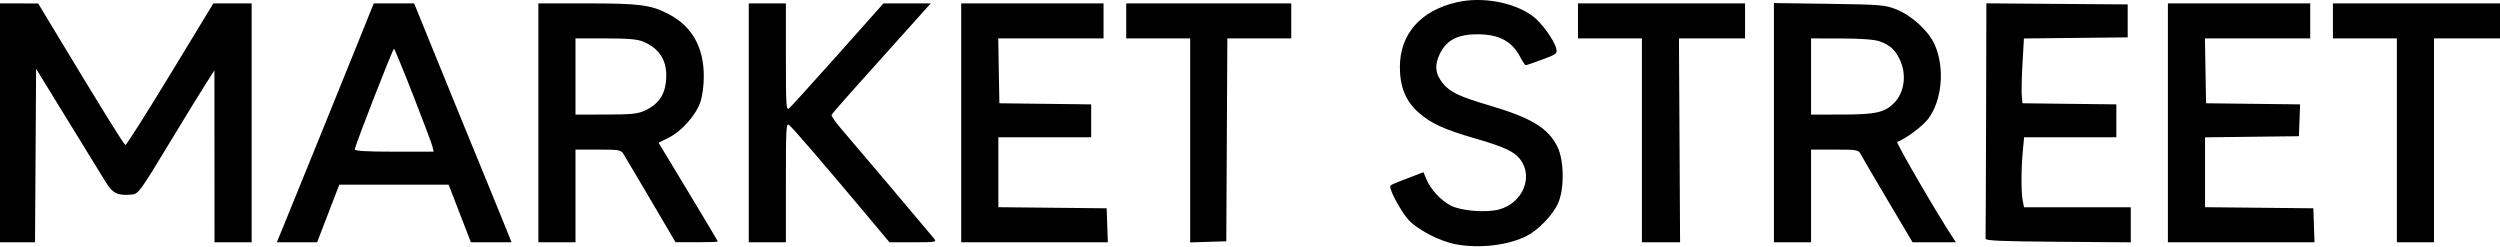
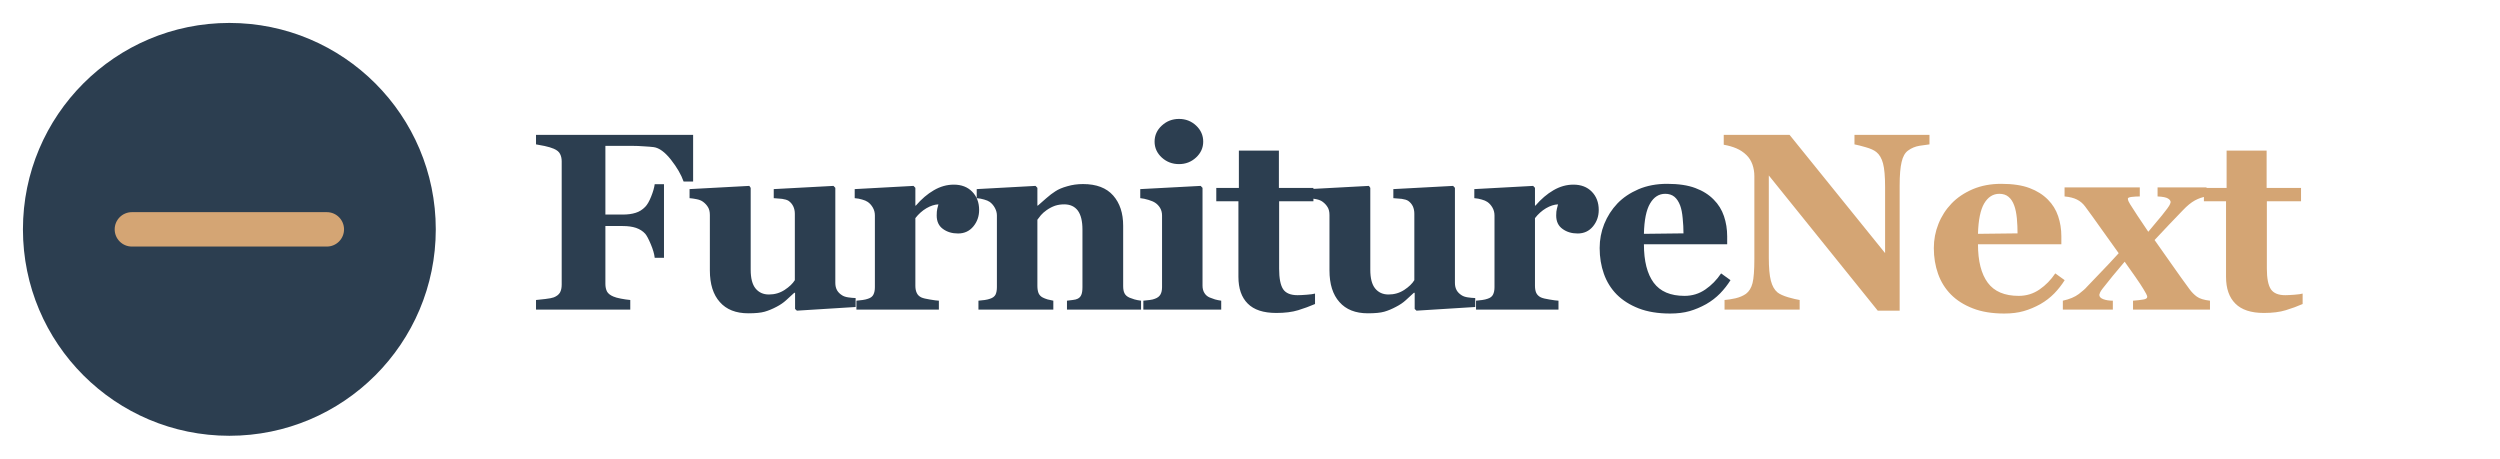
- <svg xmlns="http://www.w3.org/2000/svg" width="132" height="13" viewBox="0 0 132 13" fill="none">
-   <path fill-rule="evenodd" clip-rule="evenodd" d="M76.935 0.116C75.003 0.556 73.912 1.796 73.914 3.55C73.915 4.6 74.225 5.346 74.905 5.945C75.558 6.518 76.243 6.833 77.859 7.301C79.405 7.75 79.936 7.992 80.254 8.396C80.984 9.323 80.405 10.722 79.152 11.059C78.477 11.242 77.15 11.137 76.609 10.859C76.086 10.591 75.54 10.004 75.317 9.471L75.159 9.093L74.473 9.355C73.422 9.756 73.406 9.764 73.406 9.874C73.406 10.113 73.973 11.148 74.335 11.57C74.793 12.104 76.006 12.739 76.879 12.901C78.123 13.131 79.641 12.951 80.608 12.459C81.219 12.147 81.982 11.358 82.26 10.747C82.603 9.998 82.591 8.485 82.237 7.76C81.75 6.763 80.871 6.227 78.641 5.568C77.066 5.102 76.584 4.876 76.201 4.421C75.777 3.918 75.727 3.437 76.035 2.817C76.385 2.113 76.978 1.81 78.007 1.81C79.155 1.81 79.841 2.179 80.28 3.033C80.395 3.258 80.521 3.441 80.56 3.441C80.599 3.441 80.993 3.307 81.434 3.143C82.186 2.864 82.234 2.827 82.172 2.572C82.061 2.113 81.379 1.175 80.908 0.835C79.911 0.114 78.26 -0.185 76.935 0.116ZM0 6.485V12.792H0.925H1.849L1.878 8.211L1.906 3.631L3.594 6.379C4.523 7.89 5.429 9.364 5.608 9.655C5.955 10.216 6.236 10.344 6.962 10.272C7.305 10.238 7.391 10.12 8.868 7.682C9.719 6.276 10.619 4.808 10.869 4.42L11.322 3.713L11.324 8.252L11.327 12.792H12.307H13.287V6.485V0.179H12.277H11.267L8.985 3.931C7.731 5.995 6.667 7.671 6.622 7.655C6.539 7.627 5.474 5.912 3.245 2.22L2.015 0.182L1.007 0.181L0 0.179V6.485ZM19.023 1.946C18.048 4.364 15.584 10.436 15.052 11.732L14.616 12.792H15.68H16.744L17.33 11.27L17.916 9.749L20.802 9.751L23.688 9.752L24.276 11.272L24.863 12.792H25.935H27.007L26.781 12.221C26.657 11.907 26.224 10.843 25.818 9.856C24.981 7.823 23.805 4.944 22.651 2.109L21.866 0.179H20.801H19.735L19.023 1.946ZM28.426 6.485V12.792H29.406H30.386V10.345V7.899H31.582C32.704 7.899 32.786 7.914 32.929 8.144C33.013 8.278 33.663 9.378 34.375 10.588L35.668 12.788L36.785 12.79C37.399 12.791 37.901 12.774 37.901 12.751C37.901 12.729 37.197 11.547 36.336 10.124L34.772 7.537L35.299 7.275C35.995 6.929 36.748 6.08 36.981 5.381C37.092 5.048 37.164 4.497 37.161 3.998C37.154 2.486 36.533 1.391 35.323 0.754C34.375 0.256 33.798 0.179 30.98 0.179H28.426V6.485ZM39.535 6.485V12.792H40.515H41.495V9.625C41.495 6.687 41.508 6.47 41.676 6.608C41.873 6.771 43.513 8.675 45.62 11.188L46.965 12.792H48.219C49.395 12.792 49.463 12.78 49.323 12.602C49.107 12.329 45.041 7.523 44.406 6.79C44.111 6.45 43.886 6.124 43.907 6.066C43.939 5.979 45.051 4.728 48.777 0.587L49.144 0.179H47.896H46.648L44.248 2.874C42.927 4.355 41.768 5.634 41.671 5.714C41.51 5.848 41.495 5.623 41.495 3.019V0.179H40.515H39.535V6.485ZM50.752 6.485V12.792H54.623H58.494L58.462 11.895L58.431 10.998L55.572 10.969L52.713 10.94V9.093V7.247H55.163H57.614V6.379V5.511L55.191 5.482L52.767 5.453L52.737 3.74L52.707 2.028H55.487H58.267V1.103V0.179H54.51H50.752V6.485ZM59.465 1.103V2.028H61.154H62.842V7.414V12.8L63.795 12.769L64.748 12.738L64.776 7.383L64.804 2.028H66.491H68.178V1.103V0.179H63.822H59.465V1.103ZM83.317 1.103V2.028H85.005H86.693V7.41V12.792H87.701H88.708L88.679 7.41L88.649 2.028H90.394H92.139V1.103V0.179H87.728H83.317V1.103ZM93.663 6.476V12.792H94.644H95.624V10.345V7.899H96.872C98.058 7.899 98.127 7.911 98.246 8.144C98.316 8.278 98.96 9.379 99.678 10.59L100.985 12.792H102.129H103.273L103.076 12.493C102.228 11.201 100.089 7.518 100.171 7.491C100.588 7.352 101.504 6.676 101.799 6.288C102.539 5.317 102.697 3.609 102.161 2.379C101.84 1.642 100.951 0.821 100.116 0.491C99.531 0.26 99.298 0.241 96.577 0.202L93.663 0.161V6.476ZM104.865 6.321C104.856 9.701 104.844 12.527 104.838 12.602C104.829 12.707 105.675 12.744 108.666 12.766L112.505 12.795V11.869V10.943H109.687H106.869L106.801 10.604C106.713 10.168 106.715 8.92 106.804 7.981L106.873 7.247H109.308H111.743V6.379V5.511L109.265 5.482L106.787 5.453L106.75 5.072C106.729 4.863 106.746 4.093 106.788 3.361L106.863 2.031L109.602 2.002L112.342 1.973V1.103V0.233L108.611 0.205L104.881 0.176L104.865 6.321ZM114.465 6.485V12.792H118.336H122.207L122.175 11.895L122.144 10.998L119.285 10.969L116.426 10.94V9.095V7.251L118.903 7.221L121.381 7.192L121.413 6.352L121.445 5.511L118.962 5.482L116.48 5.453L116.45 3.74L116.42 2.028H119.2H121.98V1.103V0.179H118.223H114.465V6.485ZM123.178 1.103V2.028H124.866H126.554V7.41V12.792H127.535H128.515V7.41V2.028H130.257H132V1.103V0.179H127.589H123.178V1.103ZM33.955 2.196C34.773 2.537 35.178 3.126 35.178 3.972C35.178 4.915 34.836 5.476 34.035 5.845C33.674 6.011 33.321 6.046 31.993 6.048L30.386 6.051V4.039V2.028H31.969C33.151 2.028 33.654 2.07 33.955 2.196ZM99.252 2.185C99.795 2.378 100.075 2.636 100.32 3.169C100.669 3.927 100.56 4.835 100.055 5.385C99.551 5.934 99.084 6.046 97.285 6.048L95.624 6.051V4.039V2.028L97.23 2.032C98.298 2.035 98.976 2.087 99.252 2.185ZM21.822 5.046C22.353 6.406 22.812 7.628 22.842 7.763L22.897 8.008H20.815C19.358 8.008 18.733 7.971 18.733 7.887C18.733 7.716 20.736 2.572 20.802 2.574C20.832 2.574 21.291 3.687 21.822 5.046Z" fill="black" />
+ <svg xmlns="http://www.w3.org/2000/svg" width="218" height="40" viewBox="0 0 218 40" role="img" aria-label="Furniture Next" fill="none">
+   <circle cx="20" cy="20" r="18" fill="#2C3E50" />
+   <rect x="10" y="18.5" width="20" height="3" rx="1.5" fill="#D4A574" />
+   <path fill="#2C3E50" d="M60.44 15.83H59.61Q59.3 14.94 58.51 13.93Q57.72 12.93 57.01 12.83Q56.69 12.79 56.15 12.76Q55.61 12.72 55.16 12.72H52.79V18.71H54.3Q54.95 18.71 55.42 18.56Q55.89 18.42 56.26 18.04Q56.53 17.77 56.78 17.14Q57.03 16.52 57.09 16.06H57.9V22.48H57.09Q57.04 21.99 56.75 21.3Q56.46 20.61 56.26 20.38Q55.95 20.04 55.46 19.87Q54.98 19.71 54.3 19.71H52.79V24.75Q52.79 25.14 52.93 25.42Q53.08 25.69 53.49 25.86Q53.72 25.96 54.14 26.04Q54.55 26.12 54.96 26.16V27H46.74V26.16Q47.05 26.13 47.57 26.07Q48.08 26.01 48.29 25.93Q48.67 25.78 48.83 25.51Q48.98 25.24 48.98 24.82V14.07Q48.98 13.7 48.84 13.43Q48.71 13.15 48.29 12.97Q47.99 12.84 47.49 12.73Q47 12.63 46.74 12.59V11.76H60.44Z M74.61 26.77 69.49 27.09 69.33 26.94V25.53H69.26Q68.9 25.86 68.55 26.18Q68.2 26.5 67.72 26.75Q67.17 27.04 66.68 27.18Q66.19 27.32 65.26 27.32Q63.63 27.32 62.77 26.34Q61.9 25.37 61.9 23.58V18.75Q61.9 18.33 61.74 18.07Q61.58 17.8 61.31 17.6Q61.1 17.44 60.75 17.37Q60.41 17.3 60.13 17.28V16.49L65.34 16.21L65.46 16.38V23.52Q65.46 24.63 65.88 25.15Q66.31 25.68 67.05 25.68Q67.81 25.68 68.42 25.28Q69.03 24.88 69.31 24.43V18.64Q69.31 18.28 69.17 17.99Q69.03 17.7 68.76 17.51Q68.56 17.39 68.2 17.34Q67.84 17.3 67.47 17.28V16.49L72.68 16.21L72.84 16.38V24.67Q72.84 25.04 72.99 25.31Q73.14 25.57 73.43 25.75Q73.63 25.88 73.96 25.93Q74.29 25.98 74.61 25.99Z M85.38 18.31Q85.38 19.13 84.88 19.74Q84.37 20.36 83.54 20.36Q82.76 20.36 82.22 19.96Q81.68 19.57 81.68 18.79Q81.68 18.42 81.73 18.21Q81.78 18 81.83 17.82Q81.33 17.84 80.78 18.16Q80.24 18.48 79.82 19.02V24.92Q79.82 25.29 79.94 25.54Q80.05 25.79 80.33 25.93Q80.57 26.04 81.1 26.12Q81.63 26.21 81.87 26.22V27H74.68V26.22Q74.95 26.19 75.22 26.16Q75.5 26.12 75.69 26.05Q76.04 25.94 76.16 25.69Q76.29 25.44 76.29 25.04V18.79Q76.29 18.41 76.11 18.1Q75.93 17.79 75.67 17.61Q75.48 17.48 75.18 17.4Q74.89 17.31 74.53 17.28V16.49L79.66 16.21L79.82 16.38V17.93H79.86Q80.6 17.07 81.43 16.59Q82.27 16.1 83.17 16.1Q84.17 16.1 84.77 16.71Q85.38 17.33 85.38 18.31Z M99.5 27H93.04V26.22Q93.24 26.19 93.53 26.16Q93.82 26.13 93.97 26.05Q94.2 25.94 94.29 25.71Q94.39 25.49 94.39 25.04V20.02Q94.39 18.92 93.99 18.37Q93.58 17.82 92.8 17.82Q92.37 17.82 92 17.94Q91.63 18.07 91.27 18.32Q90.96 18.54 90.77 18.76Q90.59 18.99 90.46 19.16V24.93Q90.46 25.3 90.56 25.56Q90.67 25.81 90.92 25.94Q91.09 26.03 91.35 26.11Q91.61 26.18 91.85 26.22V27H85.32V26.22Q85.59 26.19 85.87 26.16Q86.14 26.12 86.33 26.05Q86.68 25.94 86.81 25.69Q86.93 25.44 86.93 25.04V18.79Q86.93 18.46 86.76 18.14Q86.59 17.82 86.31 17.61Q86.12 17.48 85.82 17.4Q85.53 17.31 85.17 17.28V16.49L90.3 16.21L90.46 16.38V17.93H90.5Q90.8 17.67 91.23 17.29Q91.66 16.91 92.03 16.68Q92.42 16.42 93.07 16.24Q93.71 16.05 94.44 16.05Q96.19 16.05 97.07 17.05Q97.94 18.04 97.94 19.68V24.95Q97.94 25.35 98.06 25.58Q98.18 25.82 98.5 25.96Q98.68 26.03 98.93 26.11Q99.18 26.18 99.5 26.22Z M106.49 27H99.7V26.22Q99.98 26.19 100.25 26.16Q100.52 26.13 100.71 26.05Q101.05 25.93 101.19 25.68Q101.33 25.44 101.33 25.04V18.79Q101.33 18.42 101.16 18.13Q100.99 17.85 100.73 17.68Q100.54 17.55 100.15 17.43Q99.76 17.31 99.43 17.28V16.49L104.7 16.21L104.86 16.38V24.91Q104.86 25.28 105.02 25.54Q105.18 25.81 105.48 25.94Q105.7 26.03 105.95 26.11Q106.21 26.18 106.49 26.22ZM104.92 12.35Q104.92 13.16 104.29 13.74Q103.67 14.31 102.81 14.31Q101.94 14.31 101.31 13.74Q100.68 13.16 100.68 12.35Q100.68 11.53 101.31 10.95Q101.94 10.37 102.81 10.37Q103.68 10.37 104.3 10.95Q104.92 11.53 104.92 12.35Z M114.67 26.51Q113.98 26.81 113.2 27.05Q112.42 27.29 111.29 27.29Q109.61 27.29 108.8 26.47Q107.99 25.66 107.99 24.14V17.55H106.06V16.39H108.03V13.13H111.52V16.39H114.53V17.55H111.54V23.43Q111.54 24.69 111.89 25.22Q112.24 25.74 113.15 25.74Q113.44 25.74 113.95 25.7Q114.47 25.66 114.67 25.6Z M128.64 26.77 123.52 27.09 123.36 26.94V25.53H123.29Q122.93 25.86 122.58 26.18Q122.23 26.5 121.74 26.75Q121.2 27.04 120.71 27.18Q120.22 27.32 119.28 27.32Q117.66 27.32 116.8 26.34Q115.93 25.37 115.93 23.58V18.75Q115.93 18.33 115.77 18.07Q115.61 17.8 115.34 17.6Q115.13 17.44 114.78 17.37Q114.44 17.3 114.16 17.28V16.49L119.37 16.21L119.49 16.38V23.52Q119.49 24.63 119.91 25.15Q120.34 25.68 121.08 25.68Q121.84 25.68 122.45 25.28Q123.06 24.88 123.33 24.43V18.64Q123.33 18.28 123.2 17.99Q123.06 17.7 122.79 17.51Q122.59 17.39 122.23 17.34Q121.87 17.3 121.5 17.28V16.49L126.71 16.21L126.87 16.38V24.67Q126.87 25.04 127.02 25.31Q127.17 25.57 127.46 25.75Q127.66 25.88 127.99 25.93Q128.32 25.98 128.64 25.99Z M139.41 18.31Q139.41 19.13 138.91 19.74Q138.4 20.36 137.57 20.36Q136.79 20.36 136.25 19.96Q135.7 19.57 135.7 18.79Q135.7 18.42 135.76 18.21Q135.81 18 135.86 17.82Q135.36 17.84 134.81 18.16Q134.27 18.48 133.85 19.02V24.92Q133.85 25.29 133.96 25.54Q134.08 25.79 134.36 25.93Q134.6 26.04 135.13 26.12Q135.66 26.21 135.9 26.22V27H128.71V26.22Q128.98 26.19 129.25 26.16Q129.53 26.12 129.72 26.05Q130.07 25.94 130.19 25.69Q130.32 25.44 130.32 25.04V18.79Q130.32 18.41 130.14 18.1Q129.96 17.79 129.7 17.61Q129.51 17.48 129.21 17.4Q128.92 17.31 128.56 17.28V16.49L133.69 16.21L133.85 16.38V17.93H133.89Q134.63 17.07 135.46 16.59Q136.3 16.1 137.2 16.1Q138.2 16.1 138.8 16.71Q139.41 17.33 139.41 18.31Z M150.9 24.43Q150.52 25.04 149.99 25.59Q149.46 26.13 148.78 26.52Q148.06 26.92 147.33 27.13Q146.59 27.34 145.64 27.34Q144.05 27.34 142.89 26.89Q141.74 26.44 140.98 25.68Q140.23 24.92 139.86 23.88Q139.49 22.84 139.49 21.63Q139.49 20.53 139.89 19.53Q140.3 18.52 141.04 17.74Q141.77 16.98 142.88 16.5Q143.99 16.03 145.37 16.03Q146.87 16.03 147.84 16.4Q148.81 16.76 149.44 17.41Q150.05 18.02 150.33 18.85Q150.61 19.68 150.61 20.6V21.3H143.35Q143.35 23.5 144.2 24.65Q145.05 25.8 146.89 25.8Q147.9 25.8 148.71 25.24Q149.51 24.69 150.08 23.84ZM146.8 20.35Q146.8 19.71 146.73 19.03Q146.67 18.35 146.51 17.92Q146.32 17.42 146.01 17.16Q145.69 16.9 145.21 16.9Q144.38 16.9 143.89 17.74Q143.39 18.58 143.35 20.39Z" />
+   <path fill="#D4A574" d="M168.25 12.59Q167.95 12.63 167.39 12.71Q166.83 12.8 166.38 13.13Q165.98 13.42 165.82 14.13Q165.65 14.83 165.65 16.19V27.09H163.74L154.24 15.3V22.46Q154.24 23.79 154.42 24.48Q154.6 25.17 155 25.5Q155.29 25.73 155.92 25.92Q156.55 26.1 156.93 26.16V27H150.38V26.16Q150.79 26.13 151.34 26.01Q151.88 25.88 152.25 25.62Q152.66 25.31 152.82 24.69Q152.98 24.06 152.98 22.57V15.36Q152.98 14.82 152.81 14.34Q152.64 13.86 152.29 13.52Q151.91 13.15 151.42 12.94Q150.93 12.73 150.31 12.62V11.76H156.05L164.38 22.07V16.3Q164.38 14.93 164.2 14.25Q164.02 13.58 163.62 13.26Q163.31 13.01 162.7 12.84Q162.08 12.66 161.71 12.59V11.76H168.25Z M180.04 24.43Q179.66 25.04 179.13 25.59Q178.6 26.13 177.92 26.52Q177.2 26.92 176.46 27.13Q175.73 27.34 174.77 27.34Q173.18 27.34 172.03 26.89Q170.87 26.44 170.12 25.68Q169.37 24.92 169 23.88Q168.63 22.84 168.63 21.63Q168.63 20.53 169.03 19.53Q169.43 18.52 170.18 17.74Q170.91 16.98 172.02 16.5Q173.13 16.03 174.5 16.03Q176.01 16.03 176.98 16.4Q177.94 16.76 178.58 17.41Q179.19 18.02 179.47 18.85Q179.75 19.68 179.75 20.6V21.3H172.48Q172.48 23.5 173.33 24.65Q174.18 25.8 176.03 25.8Q177.04 25.8 177.85 25.24Q178.65 24.69 179.22 23.84ZM175.93 20.35Q175.93 19.71 175.87 19.03Q175.8 18.35 175.64 17.92Q175.46 17.42 175.14 17.16Q174.83 16.9 174.34 16.9Q173.52 16.9 173.02 17.74Q172.53 18.58 172.48 20.39Z M192.71 27H186V26.22Q186.53 26.18 186.88 26.12Q187.24 26.07 187.24 25.88Q187.24 25.8 187.14 25.61Q187.05 25.43 186.91 25.21Q186.71 24.87 186.21 24.15Q185.71 23.43 185.27 22.82Q184.65 23.54 184.23 24.06Q183.81 24.57 183.35 25.16Q183.19 25.36 183.12 25.52Q183.06 25.68 183.06 25.71Q183.06 25.96 183.41 26.09Q183.76 26.22 184.24 26.22V27H179.88V26.22Q180.75 26.03 181.27 25.64Q181.79 25.24 181.97 25.02Q182.76 24.19 183.3 23.63Q183.84 23.08 184.75 22.08Q184.14 21.23 183.27 20.01Q182.4 18.78 181.82 18Q181.53 17.61 181.11 17.4Q180.69 17.19 180.03 17.13V16.34H186.59V17.13Q186.24 17.13 185.89 17.17Q185.55 17.21 185.55 17.32Q185.55 17.41 185.6 17.54Q185.66 17.67 185.74 17.8Q185.95 18.15 186.39 18.81Q186.83 19.48 187.33 20.21Q187.82 19.62 188.14 19.24Q188.47 18.87 188.99 18.18Q189.18 17.92 189.23 17.79Q189.28 17.67 189.28 17.63Q189.28 17.45 189.05 17.31Q188.81 17.16 188.14 17.13V16.34H192.41V17.13Q191.89 17.21 191.39 17.48Q190.9 17.75 190.36 18.32Q189.52 19.19 189.14 19.59Q188.76 20 187.88 20.93Q188.37 21.63 189.31 22.96Q190.24 24.29 190.92 25.21Q191.21 25.61 191.57 25.87Q191.93 26.13 192.71 26.22Z M200.79 26.51Q200.11 26.81 199.32 27.05Q198.54 27.29 197.41 27.29Q195.73 27.29 194.92 26.47Q194.11 25.66 194.11 24.14V17.55H192.18V16.39H194.16V13.13H197.65V16.39H200.65V17.55H197.67V23.43Q197.67 24.69 198.02 25.22Q198.37 25.74 199.27 25.74Q199.56 25.74 200.07 25.7Q200.59 25.66 200.79 25.6Z" />
</svg>
